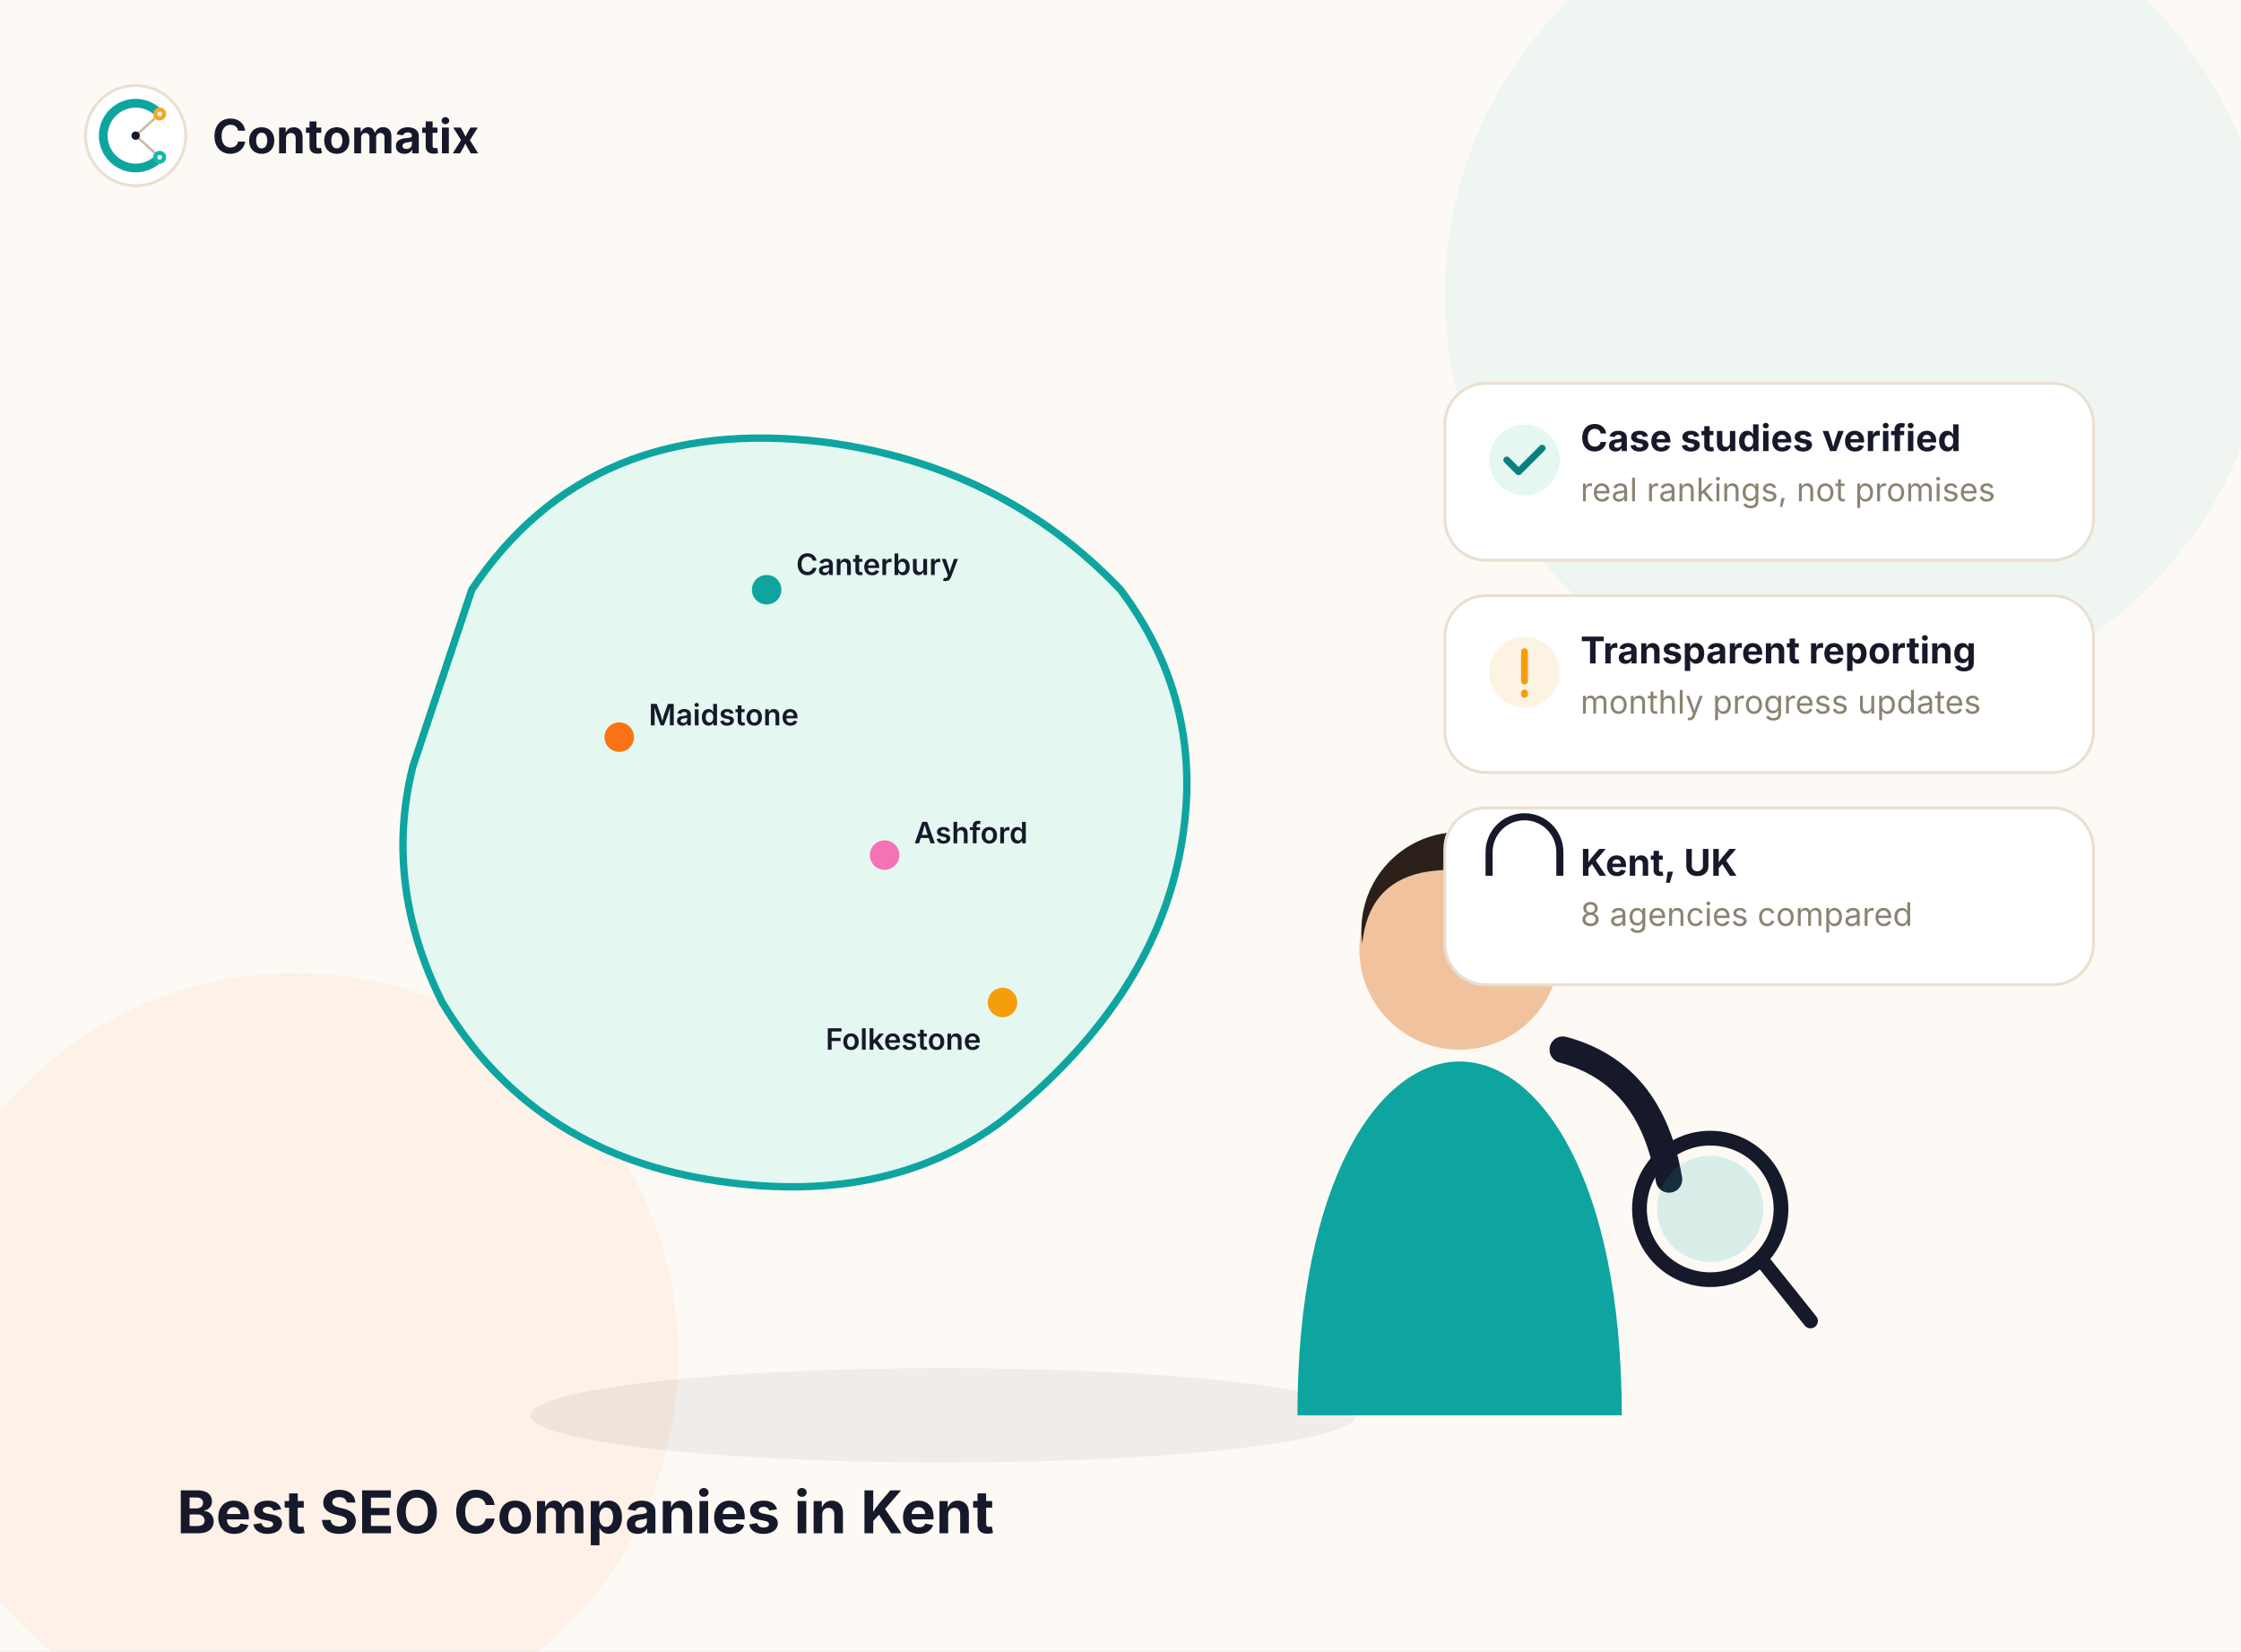
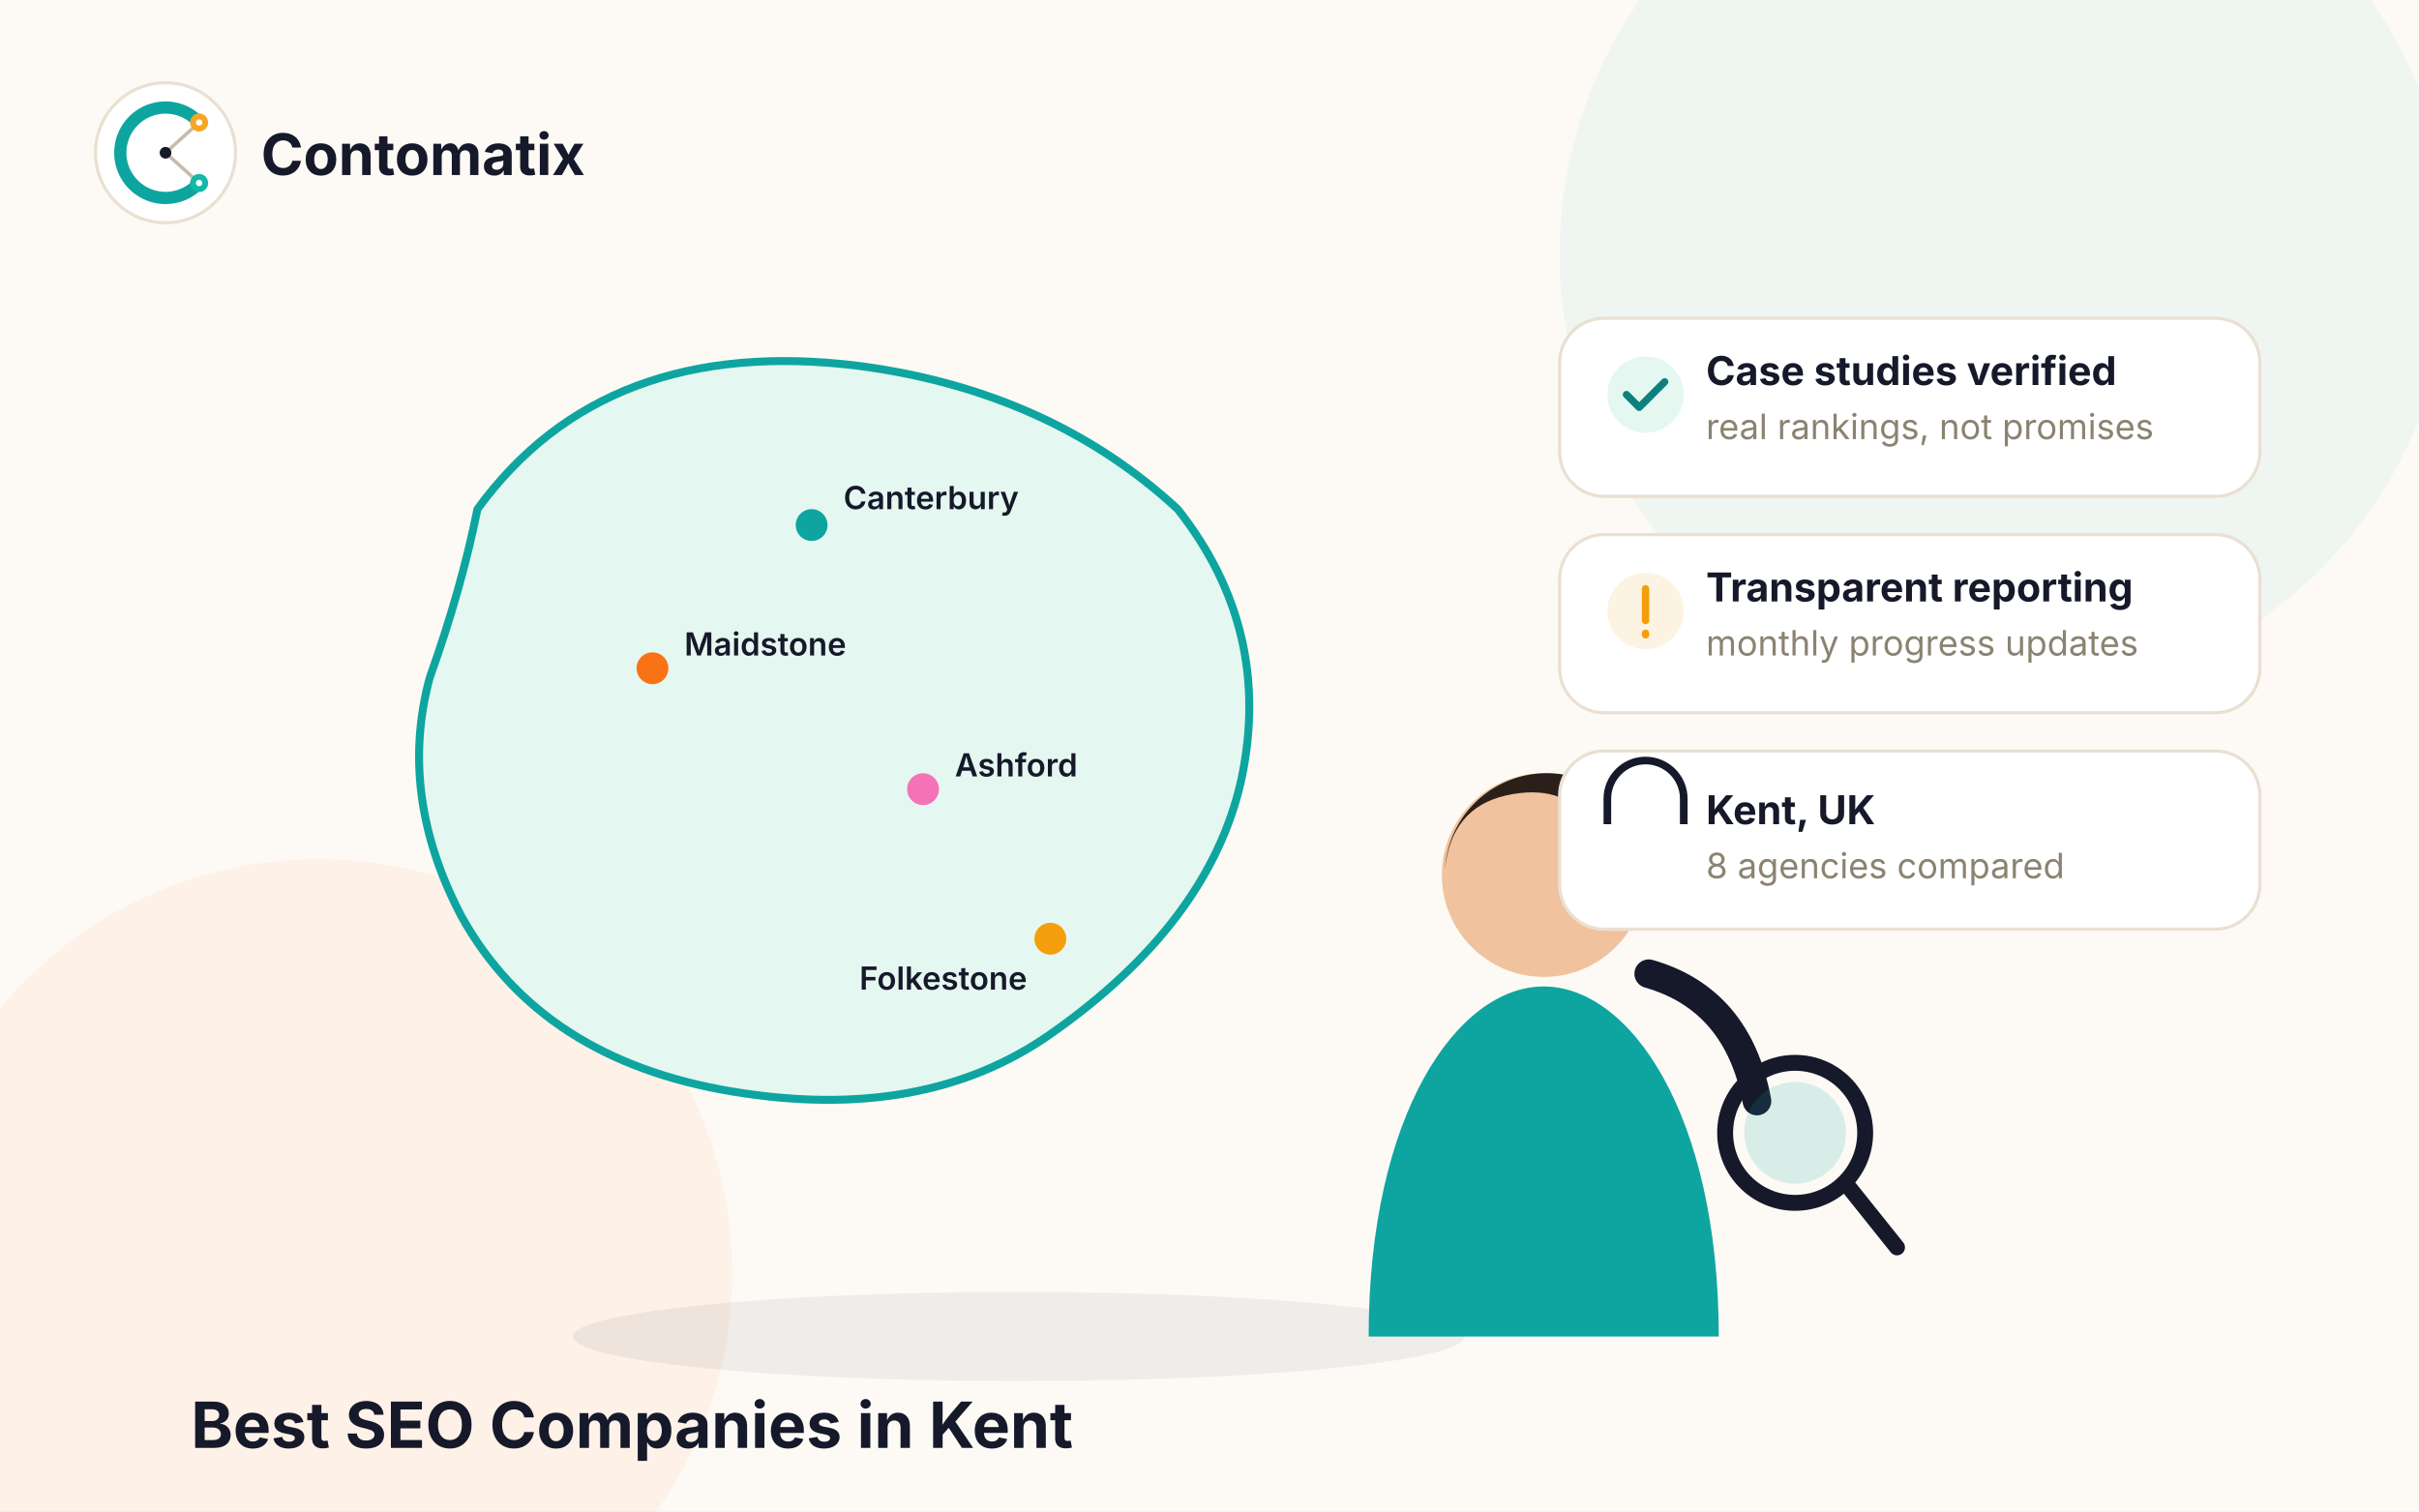
- <svg xmlns="http://www.w3.org/2000/svg" viewBox="0 0 760 560" font-family="Inter, -apple-system, sans-serif">
-   <rect width="760" height="560" fill="#FDFAF5" />
-   <circle cx="630" cy="100" r="140" fill="rgba(20,184,166,0.06)" />
-   <circle cx="100" cy="460" r="130" fill="rgba(249,115,22,0.06)" />
+ <svg xmlns="http://www.w3.org/2000/svg" viewBox="0 0 760 475" font-family="Inter, -apple-system, sans-serif">
+   <rect width="760" height="475" fill="#FDFAF5" />
+   <circle cx="630" cy="80" r="140" fill="rgba(20,184,166,0.06)" />
+   <circle cx="100" cy="400" r="130" fill="rgba(249,115,22,0.06)" />
  <g>
-     <circle cx="46" cy="46" r="17" fill="#FFFFFF" stroke="#EAE0D2" />
-     <g transform="translate(29,29) scale(0.7083)">
+     <circle cx="52" cy="48" r="22" fill="#FFFFFF" stroke="#EAE0D2" />
+     <g transform="translate(30,26) scale(0.9167)">
      <path d="M 35.52 13.63 A 15.5 15.5 0 1 0 35.52 34.37" fill="none" stroke="#0EA5A0" stroke-width="4.2" stroke-linecap="round" />
      <line x1="35.52" y1="13.63" x2="24" y2="24" stroke="#C9BBA9" stroke-width="1.2" />
      <line x1="35.52" y1="34.37" x2="24" y2="24" stroke="#C9BBA9" stroke-width="1.2" />
      <circle cx="35.52" cy="13.63" r="3.1" fill="#F5A623" />
      <circle cx="35.52" cy="13.63" r="1.1" fill="#FFFFFF" />
      <circle cx="35.52" cy="34.37" r="3.1" fill="#14B8A6" />
      <circle cx="35.52" cy="34.37" r="1.1" fill="#FFFFFF" />
      <circle cx="24" cy="24" r="2" fill="#16192A" />
    </g>
-     <text x="72" y="52" font-size="16" font-weight="700" fill="#16192A">Contomatix</text>
+     <text x="82" y="55" font-size="18" font-weight="700" fill="#16192A">Contomatix</text>
  </g>
-   <ellipse cx="320" cy="480" rx="140" ry="16" fill="rgba(23,20,44,0.06)" />
-   <path d="M160 200 q40 -60 120 -50 q60 8 100 50 q30 40 20 90 q-10 50 -60 90 q-40 30 -100 20 q-60 -10 -90 -60 q-20 -40 -10 -80 q10 -30 20 -60Z" fill="#E5F7F1" stroke="#0EA5A0" stroke-width="2.5" />
-   <circle cx="260" cy="200" r="5" fill="#0EA5A0" />
-   <text x="270" y="195" font-size="10" fill="#16192A" font-weight="600">Canterbury</text>
-   <circle cx="210" cy="250" r="5" fill="#F97316" />
-   <text x="220" y="246" font-size="10" fill="#16192A" font-weight="600">Maidstone</text>
-   <circle cx="300" cy="290" r="5" fill="#F472B6" />
-   <text x="310" y="286" font-size="10" fill="#16192A" font-weight="600">Ashford</text>
-   <circle cx="340" cy="340" r="5" fill="#F59E0B" />
-   <text x="280" y="356" font-size="10" fill="#16192A" font-weight="600">Folkestone</text>
-   <path d="M440 480 C440 400 468 360 495 360 C522 360 550 400 550 480 Z" fill="#0EA5A0" />
-   <circle cx="495" cy="322" r="34" fill="#F0C39E" />
-   <path d="M462 320 a33 33 0 0 1 66 -9 q-8 -8 -18 -6 q-8 -13 -28 -9 q-18 4 -20 24 Z" fill="#2B2019" />
-   <path d="M530 356 q30 8 36 44" stroke="#16192A" stroke-width="9" fill="none" stroke-linecap="round" />
-   <circle cx="580" cy="410" r="24" fill="none" stroke="#16192A" stroke-width="5" />
-   <circle cx="580" cy="410" r="18" fill="rgba(14,165,160,0.15)" />
-   <line x1="598" y1="428" x2="614" y2="448" stroke="#16192A" stroke-width="5" stroke-linecap="round" />
+   <ellipse cx="320" cy="420" rx="140" ry="14" fill="rgba(23,20,44,0.06)" />
+   <path d="M150 160 q40 -55 120 -45 q60 8 100 45 q30 38 20 85 q-10 45 -60 80 q-40 28 -100 18 q-60 -10 -85 -55 q-20 -38 -10 -75 q10 -28 15 -53Z" fill="#E5F7F1" stroke="#0EA5A0" stroke-width="2.5" />
+   <circle cx="255" cy="165" r="5" fill="#0EA5A0" />
+   <text x="265" y="160" font-size="10" fill="#16192A" font-weight="600">Canterbury</text>
+   <circle cx="205" cy="210" r="5" fill="#F97316" />
+   <text x="215" y="206" font-size="10" fill="#16192A" font-weight="600">Maidstone</text>
+   <circle cx="290" cy="248" r="5" fill="#F472B6" />
+   <text x="300" y="244" font-size="10" fill="#16192A" font-weight="600">Ashford</text>
+   <circle cx="330" cy="295" r="5" fill="#F59E0B" />
+   <text x="270" y="311" font-size="10" fill="#16192A" font-weight="600">Folkestone</text>
+   <path d="M430 420 C430 350 458 310 485 310 C512 310 540 350 540 420 Z" fill="#0EA5A0" />
+   <circle cx="485" cy="275" r="32" fill="#F0C39E" />
+   <path d="M454 273 a32 32 0 0 1 62 -9 q-8 -8 -17 -6 q-8 -12 -26 -8 q-17 4 -19 23 Z" fill="#2B2019" />
+   <path d="M518 306 q28 8 34 40" stroke="#16192A" stroke-width="9" fill="none" stroke-linecap="round" />
+   <circle cx="564" cy="356" r="22" fill="none" stroke="#16192A" stroke-width="5" />
+   <circle cx="564" cy="356" r="16" fill="rgba(14,165,160,0.15)" />
+   <line x1="580" y1="372" x2="596" y2="392" stroke="#16192A" stroke-width="5" stroke-linecap="round" />
  <g>
-     <rect x="490" y="130" width="220" height="60" rx="14" fill="#FFFFFF" stroke="#EAE0D2" />
-     <circle cx="517" cy="156" r="12" fill="#E5F7F1" />
-     <path d="M511 156l4 4 8-8" stroke="#0B807C" stroke-width="2.3" fill="none" stroke-linecap="round" stroke-linejoin="round" />
-     <text x="536" y="153" font-size="12.5" font-weight="700" fill="#16192A">Case studies verified</text>
-     <text x="536" y="170" font-size="11" fill="#8A8371">real rankings, not promises</text>
+     <rect x="490" y="100" width="220" height="56" rx="14" fill="#FFFFFF" stroke="#EAE0D2" />
+     <circle cx="517" cy="124" r="12" fill="#E5F7F1" />
+     <path d="M511 124l4 4 8-8" stroke="#0B807C" stroke-width="2.3" fill="none" stroke-linecap="round" stroke-linejoin="round" />
+     <text x="536" y="121" font-size="12.5" font-weight="700" fill="#16192A">Case studies verified</text>
+     <text x="536" y="138" font-size="11" fill="#8A8371">real rankings, not promises</text>
  </g>
  <g>
-     <rect x="490" y="202" width="220" height="60" rx="14" fill="#FFFFFF" stroke="#EAE0D2" />
-     <circle cx="517" cy="228" r="12" fill="#FDF3E2" />
-     <path d="M517 221v10M517 235v.5" stroke="#F59E0B" stroke-width="2.3" stroke-linecap="round" />
-     <text x="536" y="225" font-size="12.5" font-weight="700" fill="#16192A">Transparent reporting</text>
-     <text x="536" y="242" font-size="11" fill="#8A8371">monthly progress updates</text>
+     <rect x="490" y="168" width="220" height="56" rx="14" fill="#FFFFFF" stroke="#EAE0D2" />
+     <circle cx="517" cy="192" r="12" fill="#FDF3E2" />
+     <path d="M517 185v10M517 199v.5" stroke="#F59E0B" stroke-width="2.3" stroke-linecap="round" />
+     <text x="536" y="189" font-size="12.5" font-weight="700" fill="#16192A">Transparent reporting</text>
+     <text x="536" y="206" font-size="11" fill="#8A8371">monthly progress updates</text>
  </g>
  <g>
-     <rect x="490" y="274" width="220" height="60" rx="14" fill="#FFFFFF" stroke="#EAE0D2" />
-     <path d="M505 297v-8a12 12 0 0 1 24 0v8" fill="none" stroke="#16192A" stroke-width="2.4" />
-     <text x="536" y="297" font-size="12.5" font-weight="700" fill="#16192A">Kent, UK</text>
-     <text x="536" y="314" font-size="11" fill="#8A8371">8 agencies compared</text>
+     <rect x="490" y="236" width="220" height="56" rx="14" fill="#FFFFFF" stroke="#EAE0D2" />
+     <path d="M505 259v-8a12 12 0 0 1 24 0v8" fill="none" stroke="#16192A" stroke-width="2.4" />
+     <text x="536" y="259" font-size="12.5" font-weight="700" fill="#16192A">Kent, UK</text>
+     <text x="536" y="276" font-size="11" fill="#8A8371">8 agencies compared</text>
  </g>
-   <text x="60" y="520" font-size="20" font-weight="700" fill="#16192A">Best SEO Companies in Kent</text>
+   <text x="60" y="455" font-size="20" font-weight="700" fill="#16192A">Best SEO Companies in Kent</text>
</svg>
